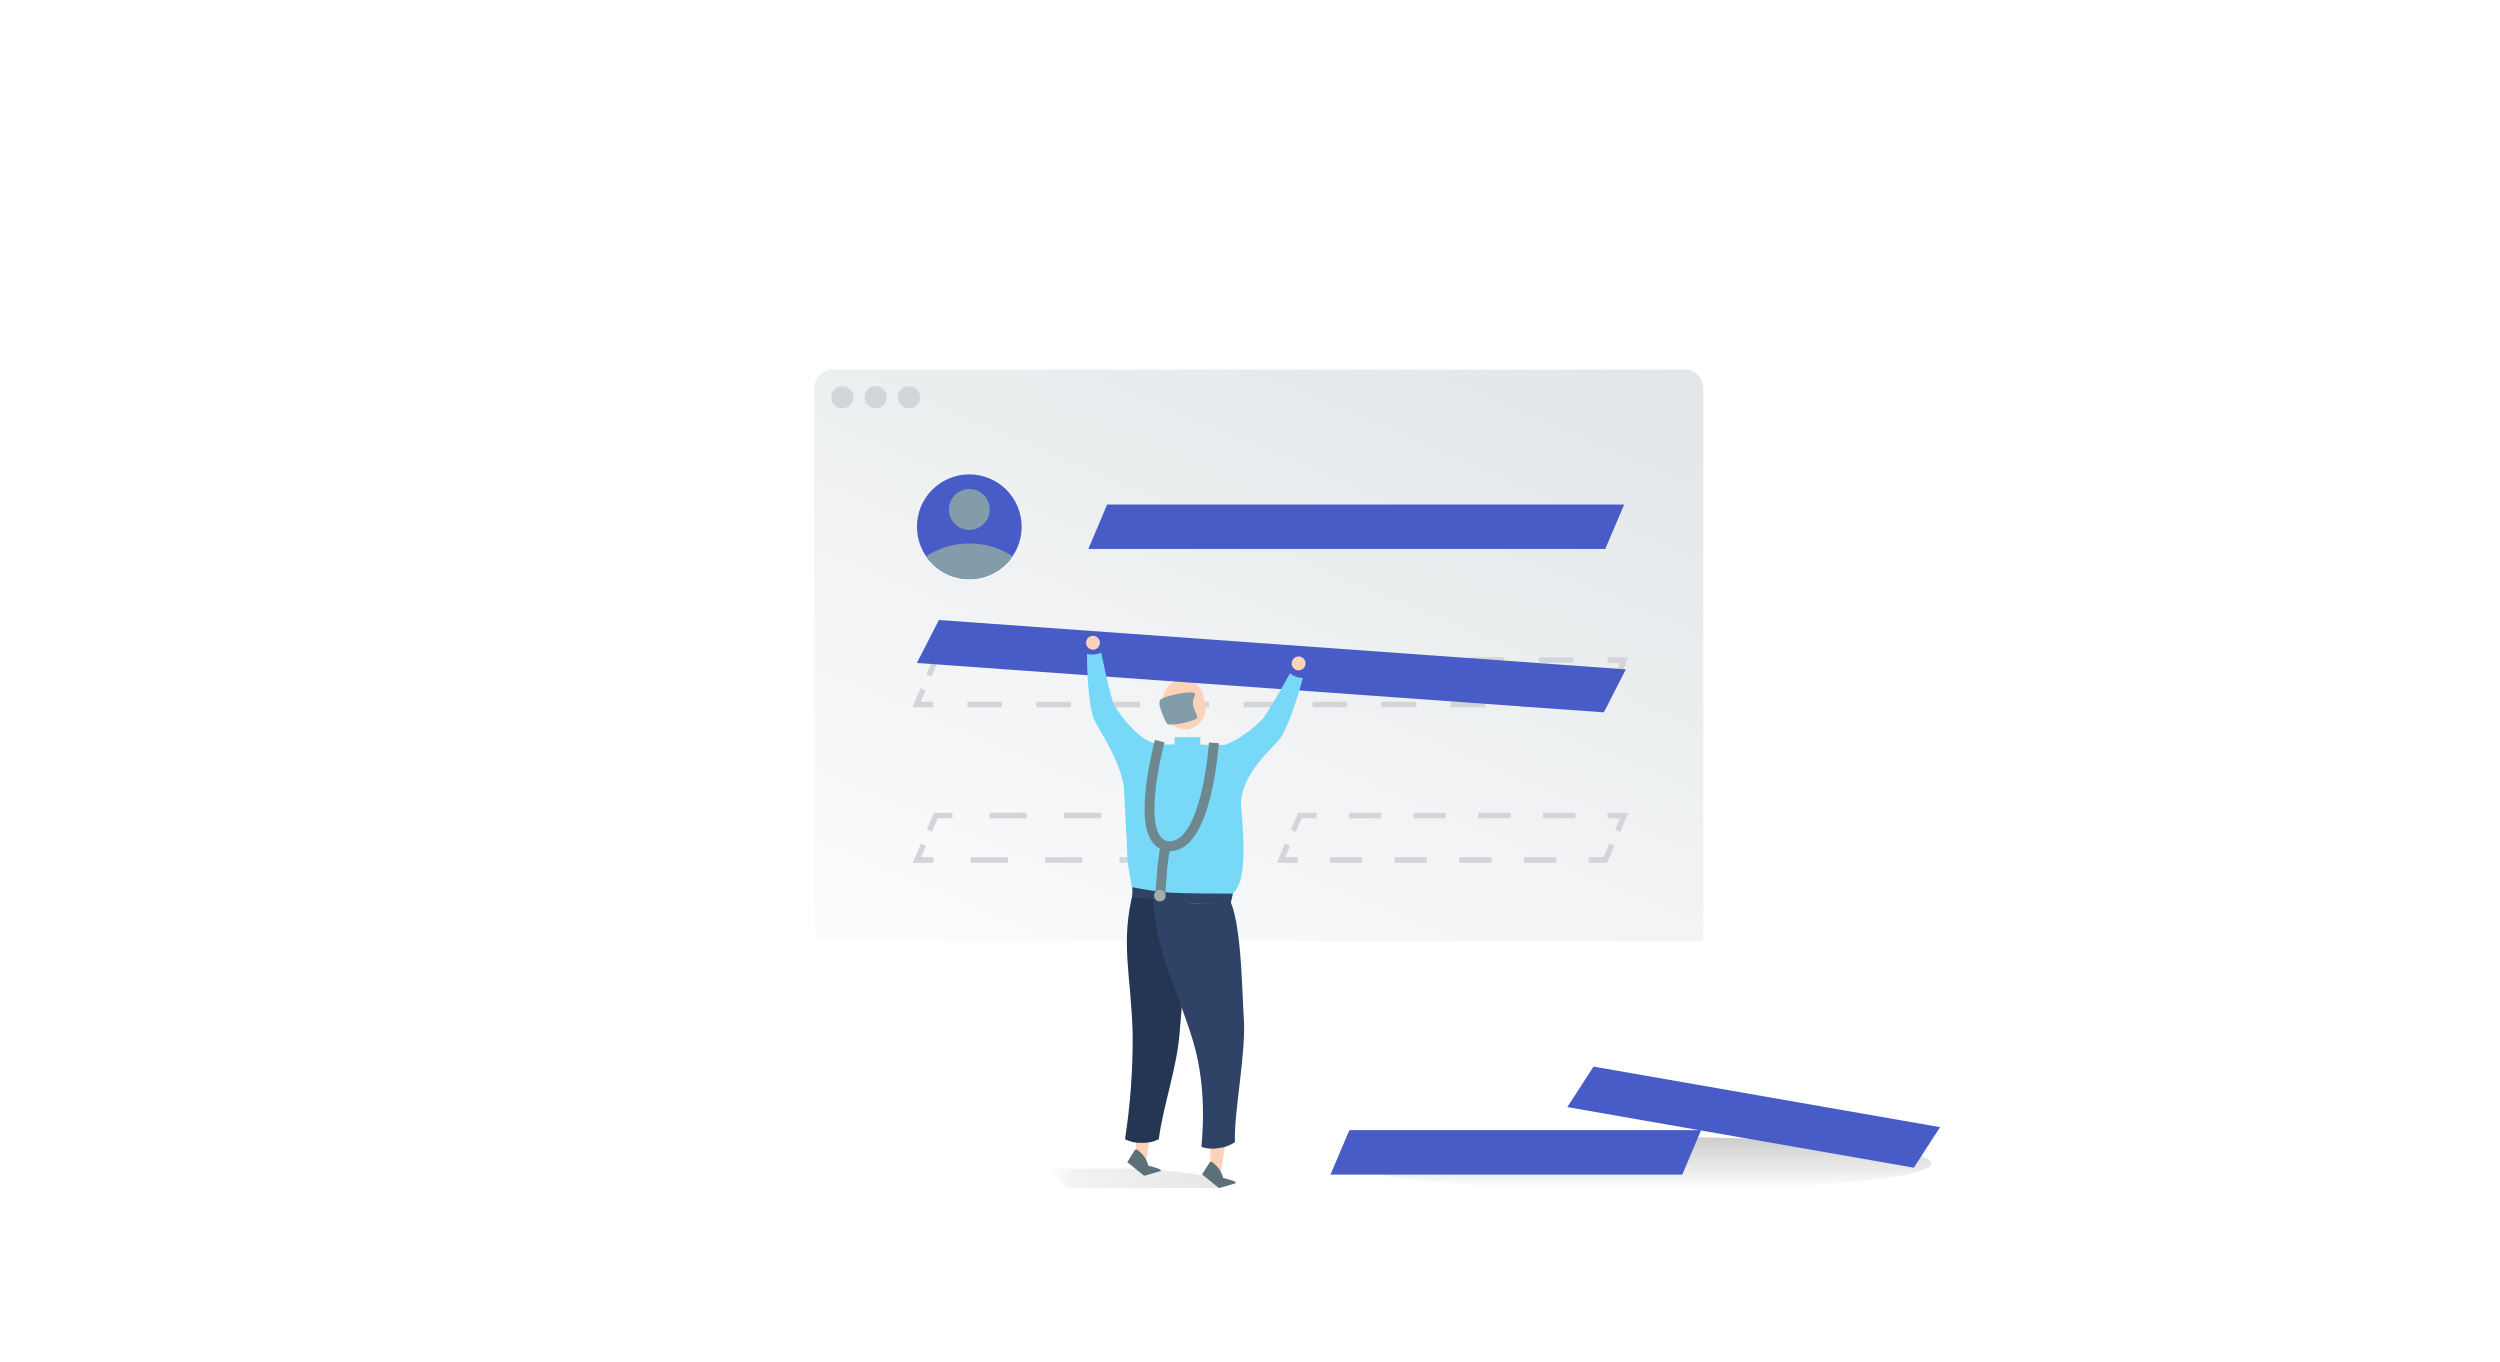
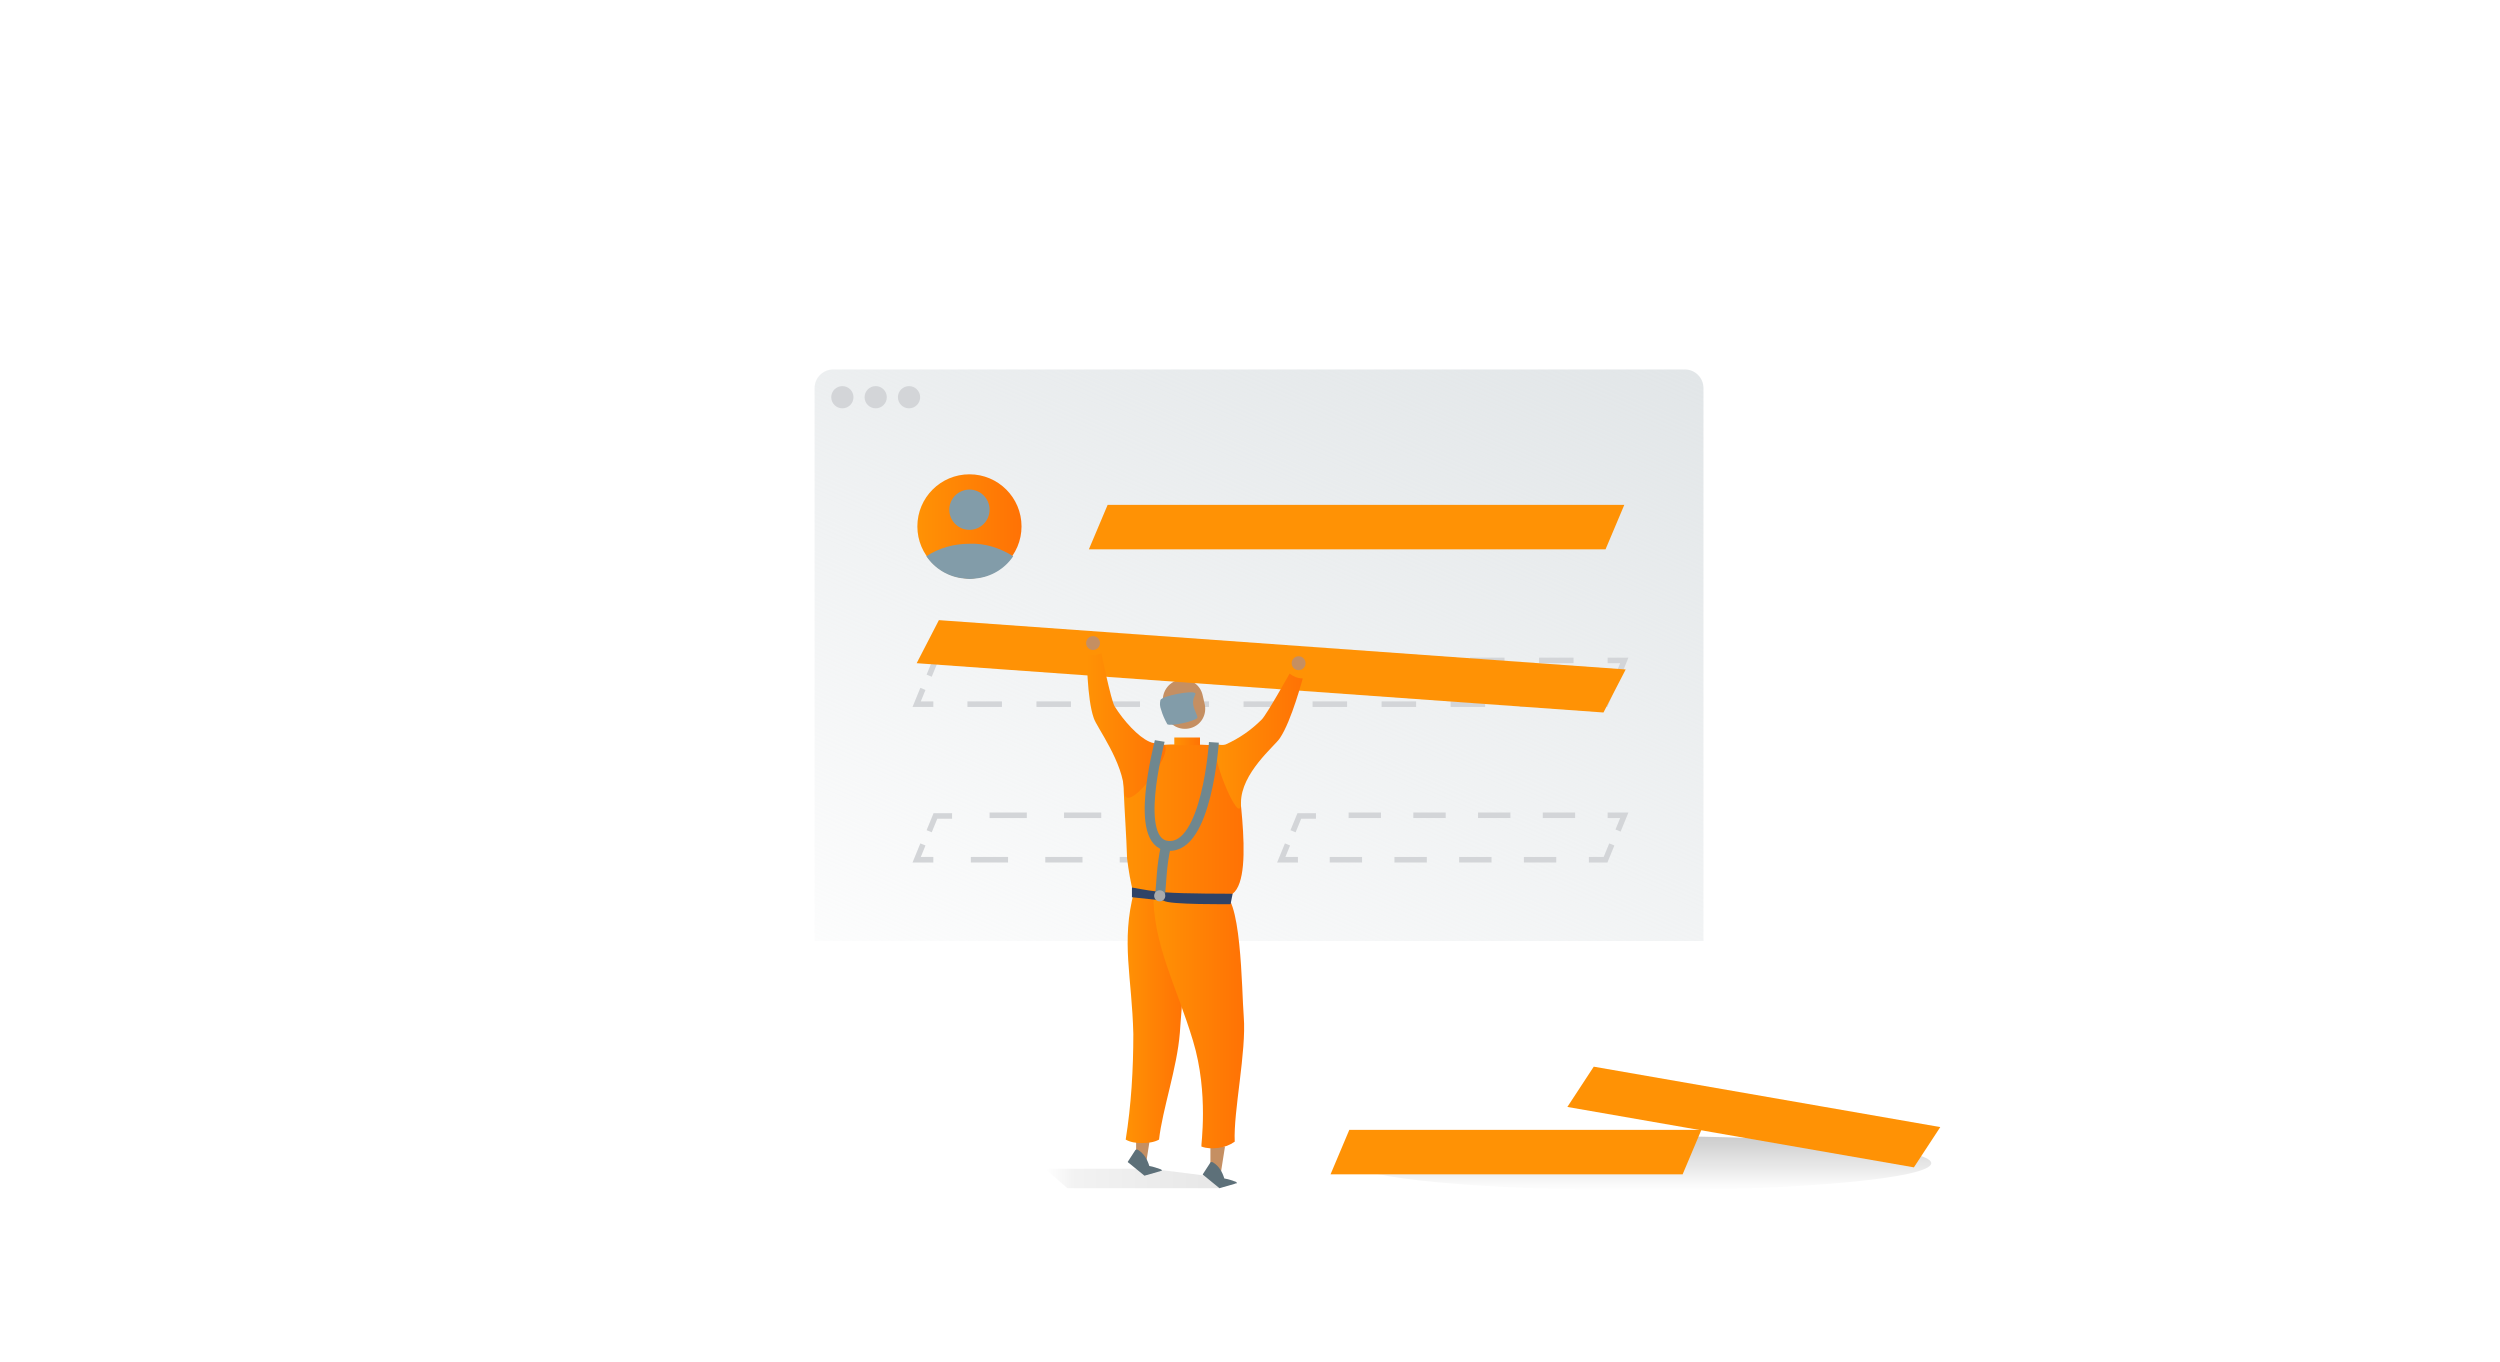
- <svg xmlns="http://www.w3.org/2000/svg" viewBox="0 0 360 196">
-   <defs>
-     <style>.cls-1,.cls-18,.cls-6,.cls-7,.cls-8,.cls-9{fill:none}.cls-2{fill:url(#linear-gradient)}.cls-3{fill:#d3d5d8}.cls-4{fill:url(#linear-gradient-2)}.cls-10,.cls-5{fill:#485cc7}.cls-5{fill-rule:evenodd}.cls-6,.cls-7,.cls-8,.cls-9{stroke:#d3d5d8;stroke-width:.8px}.cls-18,.cls-6,.cls-7,.cls-8,.cls-9{stroke-miterlimit:10}.cls-7{stroke-dasharray:4.97 4.97}.cls-8{stroke-dasharray:5.36 5.36}.cls-9{stroke-dasharray:4.66 4.66}.cls-11{fill:#829ca9}.cls-12{fill:url(#linear-gradient-3)}.cls-13{fill:#fcd3b9}.cls-14{fill:#5d7079}.cls-15{fill:#253655}.cls-16{fill:#2f4367}.cls-17{fill:#77d9f7}.cls-18{stroke:#6f878f;stroke-width:1.42px}.cls-19{fill:#a8aaac}</style>
-     <linearGradient id="linear-gradient" x1="157.1" y1="152.39" x2="205.91" y2="37.41" gradientUnits="userSpaceOnUse">
-       <stop offset="0" stop-color="#e2e6e8" stop-opacity=".1" />
-       <stop offset="1" stop-color="#e2e6e8" />
+ <svg xmlns="http://www.w3.org/2000/svg" version="1.1" id="Layer_1" x="0px" y="0px" viewBox="0 0 360 196" style="enable-background:new 0 0 360 196;" xml:space="preserve">
+   <style type="text/css">
+ 	.st0{fill:none;}
+ 	.st1{fill:url(#SVGID_1_);}
+ 	.st2{fill:#D3D5D8;}
+ 	.st3{fill:url(#SVGID_2_);}
+ 	.st4{fill-rule:evenodd;clip-rule:evenodd;fill:#FF9205;}
+ 	.st5{fill:none;stroke:#D3D5D8;stroke-width:0.8;stroke-miterlimit:10;}
+ 	.st6{fill:none;stroke:#D3D5D8;stroke-width:0.8;stroke-miterlimit:10;stroke-dasharray:4.97,4.97;}
+ 	.st7{fill:none;stroke:#D3D5D8;stroke-width:0.8;stroke-miterlimit:10;stroke-dasharray:5.36,5.36;}
+ 	.st8{fill:none;stroke:#D3D5D8;stroke-width:0.8;stroke-miterlimit:10;stroke-dasharray:4.66,4.66;}
+ 	.st9{fill:url(#SVGID_3_);}
+ 	.st10{fill:#829CA9;}
+ 	.st11{fill:url(#SVGID_4_);}
+ 	.st12{fill:#C58F62;}
+ 	.st13{fill:#5D7079;}
+ 	.st14{fill:url(#SVGID_5_);}
+ 	.st15{fill:url(#SVGID_6_);}
+ 	.st16{fill:url(#SVGID_7_);}
+ 	.st17{fill:url(#SVGID_8_);}
+ 	.st18{fill:#2F4367;}
+ 	.st19{fill:none;stroke:#6F878F;stroke-width:1.42;stroke-miterlimit:10;}
+ 	.st20{fill:#A8AAAC;}
+ 	.st21{fill:url(#SVGID_9_);}
+ 	.st22{fill:url(#SVGID_10_);}
+ </style>
+   <path id="frames" class="st0" d="M0,0h360v196H0V0z" />
+   <g id="Layer_1_1_">
+     <linearGradient id="SVGID_1_" gradientUnits="userSpaceOnUse" x1="157.083" y1="45.609" x2="205.895" y2="160.596" gradientTransform="matrix(1 0 0 -1 0 198)">
+       <stop offset="0" style="stop-color:#E2E6E8;stop-opacity:0.1" />
+       <stop offset="1" style="stop-color:#E2E6E8" />
    </linearGradient>
-     <linearGradient id="linear-gradient-2" x1="236.54" y1="171.39" x2="236.54" y2="163.69" gradientUnits="userSpaceOnUse">
-       <stop offset="0" stop-opacity="0" />
-       <stop offset="1" stop-opacity=".2" />
+     <path class="st1" d="M120,53.2h122.6c1.5,0,2.7,1.2,2.7,2.7v0v79.6h-128V55.9C117.3,54.4,118.5,53.2,120,53.2   C120,53.2,120,53.2,120,53.2z" />
+     <circle class="st2" cx="121.3" cy="57.2" r="1.6" />
+     <circle class="st2" cx="126.1" cy="57.2" r="1.6" />
+     <circle class="st2" cx="130.9" cy="57.2" r="1.6" />
+     <linearGradient id="SVGID_2_" gradientUnits="userSpaceOnUse" x1="236.54" y1="26.61" x2="236.54" y2="34.31" gradientTransform="matrix(1 0 0 -1 0 198)">
+       <stop offset="0" style="stop-color:#000000;stop-opacity:0" />
+       <stop offset="1" style="stop-color:#000000;stop-opacity:0.2" />
    </linearGradient>
-     <linearGradient id="linear-gradient-3" x1="150.54" y1="169.68" x2="178.06" y2="169.68" gradientUnits="userSpaceOnUse">
-       <stop offset="0" stop-opacity="0" />
-       <stop offset=".15" stop-opacity=".05" />
-       <stop offset="1" stop-opacity=".1" />
+     <ellipse class="st3" cx="236.5" cy="167.5" rx="41.6" ry="3.9" />
+     <path class="st4" d="M231.2,79.1h-74.4l2.7-6.4h74.4L231.2,79.1z" />
+     <path class="st5" d="M232.1,99.2l-0.9,2.2h-2.4" />
+     <path class="st6" d="M223.8,101.4h-86.9" />
+     <path class="st5" d="M134.4,101.4H132l0.9-2.2 M133.8,97.3l0.9-2.2h2.4" />
+     <path class="st6" d="M142.1,95.1H229" />
+     <path class="st5" d="M231.5,95.1h2.4l-0.9,2.2 M175.3,121.6l-0.9,2.2h-2.4" />
+     <path class="st7" d="M166.6,123.8h-29.4" />
+     <path class="st5" d="M134.4,123.8H132l0.9-2.2 M133.8,119.7l0.9-2.2h2.4" />
+     <path class="st7" d="M142.5,117.4H172" />
+     <path class="st5" d="M174.6,117.4h2.4l-0.9,2.2 M186.2,119.7l0.9-2.2h2.4" />
+     <path class="st8" d="M194.2,117.4h34.9" />
+     <path class="st5" d="M231.5,117.4h2.4l-0.9,2.2 M232.1,121.6l-0.9,2.2h-2.4" />
+     <path class="st8" d="M224.1,123.8h-34.9" />
+     <path class="st5" d="M186.9,123.8h-2.4l0.9-2.2" />
+     <path class="st4" d="M194.3,162.7H245l-2.7,6.4h-50.7L194.3,162.7L194.3,162.7z" />
+     <path class="st4" d="M229.5,153.6l49.9,8.7l-3.8,5.8l-49.9-8.7L229.5,153.6z" />
+     <linearGradient id="SVGID_3_" gradientUnits="userSpaceOnUse" x1="132.04" y1="75.85" x2="147.12" y2="75.85">
+       <stop offset="0" style="stop-color:#FF9205" />
+       <stop offset="1" style="stop-color:#FF7205" />
    </linearGradient>
-   </defs>
-   <path class="cls-1" d="M0 0h360v196H0z" id="frames" />
-   <g id="Layer_1" data-name="Layer 1">
-     <path class="cls-2" d="M120 53.22h122.61a2.66 2.66 0 0 1 2.66 2.66v79.61h-128V55.88a2.66 2.66 0 0 1 2.73-2.66z" />
-     <circle class="cls-3" cx="121.3" cy="57.2" r="1.6" />
-     <circle class="cls-3" cx="126.1" cy="57.2" r="1.6" />
-     <circle class="cls-3" cx="130.9" cy="57.2" r="1.6" />
-     <ellipse class="cls-4" cx="236.54" cy="167.54" rx="41.62" ry="3.85" />
-     <path class="cls-5" d="M231.16 79.05h-74.44l2.71-6.4h74.45l-2.72 6.4z" />
-     <path class="cls-6" d="M232.1 99.24l-.94 2.21h-2.4" />
-     <path class="cls-7" d="M223.8 101.45h-86.93" />
-     <path class="cls-6" d="M134.39 101.45h-2.4l.94-2.21M133.77 97.26l.94-2.21h2.4" />
-     <path class="cls-7" d="M142.07 95.05H229" />
-     <path class="cls-6" d="M231.48 95.05h2.4l-.94 2.21M175.27 121.64l-.94 2.2h-2.4" />
-     <path class="cls-8" d="M166.57 123.84h-29.45" />
-     <path class="cls-6" d="M134.44 123.84h-2.4l.94-2.2M133.82 119.65l.93-2.21h2.4" />
-     <path class="cls-8" d="M142.51 117.44h29.46" />
-     <path class="cls-6" d="M174.65 117.44h2.39l-.93 2.21M186.24 119.65l.94-2.21h2.4" />
-     <path class="cls-9" d="M194.24 117.44h34.91" />
-     <path class="cls-6" d="M231.48 117.44h2.4l-.94 2.21M232.1 121.64l-.94 2.2h-2.4" />
-     <path class="cls-9" d="M224.11 123.84h-34.92" />
-     <path class="cls-6" d="M186.87 123.84h-2.4l.93-2.2" />
-     <path class="cls-5" d="M194.31 162.74h50.65l-2.71 6.4h-50.66l2.72-6.4z" />
-     <path class="cls-5" d="M229.47 153.59l49.9 8.72-3.78 5.84-49.9-8.73 3.78-5.83z" />
-     <circle class="cls-10" cx="139.58" cy="75.85" r="7.54" />
-     <circle class="cls-11" cx="139.58" cy="73.36" r="2.94" />
-     <path class="cls-11" d="M139.58 78.26a11.18 11.18 0 0 0-6.23 1.85 7.53 7.53 0 0 0 5.39 3.24 7.08 7.08 0 0 0 1.68 0 7.53 7.53 0 0 0 5.39-3.24 11.16 11.16 0 0 0-6.23-1.85z" />
-     <path class="cls-12" d="M150.54 168.28h12.16a35.86 35.86 0 0 1 4.57.2c5.73.71 10.62 1.28 10.79 1.8h-2.72l.28.78h-22" />
-     <path class="cls-13" d="M174.3 165.06v3.37l1.5.42.59-3.76c-.82.01-1.58 0-2.09-.03z" />
-     <path class="cls-14" d="M177.67 170.47l-2.13.62-2.21-1.79c-.1-.08-.23-.13-.2-.24l1.08-1.7a.28.28 0 0 1 .35 0 4 4 0 0 1 1.58 2.27 9.82 9.82 0 0 1 1.71.53.19.19 0 0 1 .06.23.8.8 0 0 1-.24.08z" />
-     <path class="cls-13" d="M163.57 163.29v3.37l1.5.42.58-3.76c-.81.01-1.57 0-2.08-.03z" />
-     <path class="cls-14" d="M166.89 168.7l-2.13.62-2.21-1.79c-.1-.08-.22-.13-.19-.24l1.07-1.7a.29.29 0 0 1 .36 0 4 4 0 0 1 1.58 2.27 10.59 10.59 0 0 1 1.7.53.19.19 0 0 1 .06.23c-.04.03-.13.05-.24.08z" />
-     <path class="cls-15" d="M168.85 128.37h-5.65c-1.92 7.34-.31 12.16-.1 20.47a93.7 93.7 0 0 1-1.1 15.21 4.76 4.76 0 0 0 2.33.52 5.12 5.12 0 0 0 2.54-.52c.52-4.42 2.62-10.27 3-15.37.26-3.6 2.13-20.68-1.02-20.31z" />
-     <path class="cls-16" d="M175.69 128.69l-9.6-.35c-.23 7.51 3.31 13.65 5.71 21.58 2.28 7.58 1.13 15.17 1.21 15.24a4.84 4.84 0 0 0 2.38.18 5.1 5.1 0 0 0 2.44-.87c-.16-4.45 1.66-12.91 1.27-18-.27-3.61-.32-18.56-3.41-17.78z" />
-     <path class="cls-17" d="M177 130.06c.42-.22 0-1 .5-1.38 3.47-2.74 0-18.79.65-20.49.26-.67-3-.92-5.95-1h-3.58c-2.94.07-5.59.37-6.27.92-1.1.88-.19 9 0 15.49a34.44 34.44 0 0 0 .86 5l4.3 1c.68.13 3.85.49 4.54.52z" />
-     <rect class="cls-13" x="167.59" y="97.84" width="5.86" height="7.21" rx="2.93" transform="rotate(-11.26 170.48 101.41)" />
-     <path class="cls-11" d="M172.38 103.41c.17-.22-.58-1.35-.6-2.15s.5-1.23.25-1.44c-.5-.42-4.68.42-5 1a1.84 1.84 0 0 0 .14 1.36 8.58 8.58 0 0 0 .91 2.08c.64.31 3.8-.34 4.3-.85z" />
-     <path class="cls-17" d="M169.14 106.16h3.71v1.12h-3.71z" />
-     <path class="cls-1" d="M186.56 132l.13.23" />
-     <path class="cls-16" d="M177.2 130.17s-9 .1-9.58-.49l-4.56-.48v-1.44a48.57 48.57 0 0 0 4.93.74c2.27.2 9.55.18 9.55.18z" />
-     <path class="cls-18" d="M167 129.18c.33-2.22.21-4.26.85-7.39" />
-     <circle class="cls-19" cx="167.02" cy="128.97" r=".84" />
-     <path class="cls-5" d="M230.95 102.58l-98.92-7.11 3.17-6.19 98.92 7.11-3.17 6.19z" />
-     <path class="cls-17" d="M157.46 103.4c.42 1.25 4.25 6.4 4.44 10.68.17 3.83 8.63-7.27 5.12-7a3.61 3.61 0 0 1-1.54-.33c-1.64-.73-3.67-3-5-5.13-.51-.83-1.9-7.62-1.9-7.62h-.05a3 3 0 0 1-2 .15s-.03 6.41.93 9.25z" />
-     <circle class="cls-13" cx="157.39" cy="92.56" r="1" />
-     <path class="cls-17" d="M184.34 106.33c-.74 1.1-5.62 5-5.62 9.34 0 4.21-5.17-8.6-3.34-8.44a3.73 3.73 0 0 0 1.15 0 16.37 16.37 0 0 0 5.22-3.63c.72-.67 4-6.64 4-6.64a3.13 3.13 0 0 0 1.86.67s-1.61 6.22-3.27 8.7z" />
-     <circle class="cls-13" cx="187" cy="95.53" r="1" />
-     <path class="cls-18" d="M167 106.72c-.14.56-3.92 14.67 1.22 15.11 5.59.48 6.58-14.86 6.58-14.86" />
+     <circle class="st9" cx="139.6" cy="75.8" r="7.5" />
+     <circle class="st10" cx="139.6" cy="73.4" r="2.9" />
+     <path class="st10" d="M139.6,78.3c-2.2,0-4.4,0.6-6.2,1.8c1.2,1.8,3.2,3,5.4,3.2c0.6,0.1,1.1,0.1,1.7,0c2.2-0.2,4.2-1.4,5.4-3.2   C144,78.9,141.8,78.2,139.6,78.3z" />
+     <linearGradient id="SVGID_4_" gradientUnits="userSpaceOnUse" x1="150.54" y1="28.334" x2="178.06" y2="28.334" gradientTransform="matrix(1 0 0 -1 0 198)">
+       <stop offset="0" style="stop-color:#000000;stop-opacity:0" />
+       <stop offset="0.15" style="stop-color:#000000;stop-opacity:5.000000e-02" />
+       <stop offset="1" style="stop-color:#000000;stop-opacity:0.1" />
+     </linearGradient>
+     <path class="st11" d="M150.5,168.3h12.2c1.5,0,3.1,0,4.6,0.2c5.7,0.7,10.6,1.3,10.8,1.8h-2.7l0.3,0.8h-22" />
+     <path class="st12" d="M174.3,165.1v3.4l1.5,0.4l0.6-3.8C175.6,165.1,174.8,165.1,174.3,165.1z" />
+     <path class="st13" d="M177.7,170.5l-2.1,0.6l-2.2-1.8c-0.1-0.1-0.2-0.1-0.2-0.2l1.1-1.7c0.1-0.1,0.2-0.1,0.4,0   c0.8,0.5,1.3,1.3,1.6,2.3c0.6,0.1,1.2,0.3,1.7,0.5c0.1,0.1,0.1,0.1,0.1,0.2C177.8,170.4,177.8,170.5,177.7,170.5z" />
+     <path class="st12" d="M163.6,163.3v3.4l1.5,0.4l0.6-3.8C164.8,163.3,164.1,163.3,163.6,163.3z" />
+     <path class="st13" d="M166.9,168.7l-2.1,0.6l-2.2-1.8c-0.1-0.1-0.2-0.1-0.2-0.2l1.1-1.7c0.1-0.1,0.3-0.1,0.4,0   c0.8,0.5,1.3,1.3,1.6,2.3c0.6,0.1,1.1,0.3,1.7,0.5c0.1,0.1,0.1,0.1,0.1,0.2C167.1,168.6,167,168.7,166.9,168.7L166.9,168.7z" />
+     <linearGradient id="SVGID_5_" gradientUnits="userSpaceOnUse" x1="162" y1="146.471" x2="170.657" y2="146.471">
+       <stop offset="0" style="stop-color:#FF9205" />
+       <stop offset="1" style="stop-color:#FF7205" />
+     </linearGradient>
+     <path class="st14" d="M168.9,128.4h-5.6c-1.9,7.3-0.3,12.2-0.1,20.5c0,5.1-0.3,10.2-1.1,15.2c0.7,0.4,1.5,0.5,2.3,0.5   c0.9,0,1.8-0.1,2.5-0.5c0.5-4.4,2.6-10.3,3-15.4C170.1,145.1,172,128,168.9,128.4L168.9,128.4z" />
+     <linearGradient id="SVGID_6_" gradientUnits="userSpaceOnUse" x1="166.079" y1="146.876" x2="179.155" y2="146.876">
+       <stop offset="0" style="stop-color:#FF9205" />
+       <stop offset="1" style="stop-color:#FF7205" />
+     </linearGradient>
+     <path class="st15" d="M175.7,128.7l-9.6-0.4c-0.2,7.5,3.3,13.6,5.7,21.6c2.3,7.6,1.1,15.2,1.2,15.2c0.8,0.3,1.6,0.3,2.4,0.2   c0.9-0.1,1.7-0.4,2.4-0.9c-0.2-4.4,1.7-12.9,1.3-18C178.8,142.9,178.8,127.9,175.7,128.7L175.7,128.7z" />
+     <linearGradient id="SVGID_7_" gradientUnits="userSpaceOnUse" x1="161.816" y1="118.655" x2="179.067" y2="118.655">
+       <stop offset="0" style="stop-color:#FF9205" />
+       <stop offset="1" style="stop-color:#FF7205" />
+     </linearGradient>
+     <path class="st16" d="M177,130.1c0.4-0.2,0-1,0.5-1.4c3.5-2.7,0-18.8,0.6-20.5c0.3-0.7-3-0.9-5.9-1h-3.6c-2.9,0.1-5.6,0.4-6.3,0.9   c-1.1,0.9-0.2,9,0,15.5c0.2,1.7,0.5,3.4,0.9,5l4.3,1c0.7,0.1,3.9,0.5,4.5,0.5L177,130.1z" />
+     <path class="st12" d="M169.8,97.9L169.8,97.9c1.6-0.3,3.1,0.7,3.4,2.3l0.3,1.3c0.3,1.6-0.7,3.1-2.3,3.4h0c-1.6,0.3-3.1-0.7-3.4-2.3   l-0.3-1.3C167.2,99.8,168.2,98.2,169.8,97.9z" />
+     <path class="st10" d="M172.4,103.4c0.2-0.2-0.6-1.3-0.6-2.2s0.5-1.2,0.3-1.4c-0.5-0.4-4.7,0.4-5,1c-0.1,0.5-0.1,0.9,0.1,1.4   c0.2,0.7,0.5,1.4,0.9,2.1C168.7,104.6,171.9,103.9,172.4,103.4z" />
+     <linearGradient id="SVGID_8_" gradientUnits="userSpaceOnUse" x1="169.14" y1="106.72" x2="172.85" y2="106.72">
+       <stop offset="0" style="stop-color:#FF9205" />
+       <stop offset="1" style="stop-color:#FF7205" />
+     </linearGradient>
+     <path class="st17" d="M169.1,106.2h3.7v1.1h-3.7V106.2z" />
+     <path class="st0" d="M186.6,132l0.1,0.2" />
+     <path class="st18" d="M177.2,130.2c0,0-9,0.1-9.6-0.5l-4.6-0.5v-1.4c1.6,0.3,3.3,0.6,4.9,0.7c2.3,0.2,9.6,0.2,9.6,0.2L177.2,130.2z   " />
+     <path class="st19" d="M167,129.2c0.3-2.2,0.2-4.3,0.9-7.4" />
+     <circle class="st20" cx="167" cy="129" r="0.8" />
+     <path class="st4" d="M230.9,102.6L132,95.5l3.2-6.2l98.9,7.1L230.9,102.6z" />
+     <linearGradient id="SVGID_9_" gradientUnits="userSpaceOnUse" x1="156.53" y1="104.442" x2="167.872" y2="104.442">
+       <stop offset="0" style="stop-color:#FF9205" />
+       <stop offset="1" style="stop-color:#FF7205" />
+     </linearGradient>
+     <path class="st21" d="M157.5,103.4c0.4,1.3,4.3,6.4,4.4,10.7c0.2,3.8,8.6-7.3,5.1-7c-0.5,0-1.1-0.1-1.5-0.3c-1.6-0.7-3.7-3-5-5.1   c-0.5-0.8-1.9-7.6-1.9-7.6h-0.1c-0.6,0.3-1.3,0.3-2,0.2C156.5,94.2,156.5,100.6,157.5,103.4z" />
+     <circle class="st12" cx="157.4" cy="92.6" r="1" />
+     <linearGradient id="SVGID_10_" gradientUnits="userSpaceOnUse" x1="174.988" y1="106.74" x2="187.61" y2="106.74">
+       <stop offset="0" style="stop-color:#FF9205" />
+       <stop offset="1" style="stop-color:#FF7205" />
+     </linearGradient>
+     <path class="st22" d="M184.3,106.3c-0.7,1.1-5.6,5-5.6,9.3c0,4.2-5.2-8.6-3.3-8.4c0.4,0.1,0.8,0.1,1.1,0c2-0.9,3.7-2.1,5.2-3.6   c0.7-0.7,4-6.6,4-6.6c0.5,0.4,1.2,0.7,1.9,0.7C187.6,97.6,186,103.8,184.3,106.3z" />
+     <circle class="st12" cx="187" cy="95.5" r="1" />
+     <path class="st19" d="M167,106.7c-0.1,0.6-3.9,14.7,1.2,15.1c5.6,0.5,6.6-14.9,6.6-14.9" />
  </g>
</svg>
